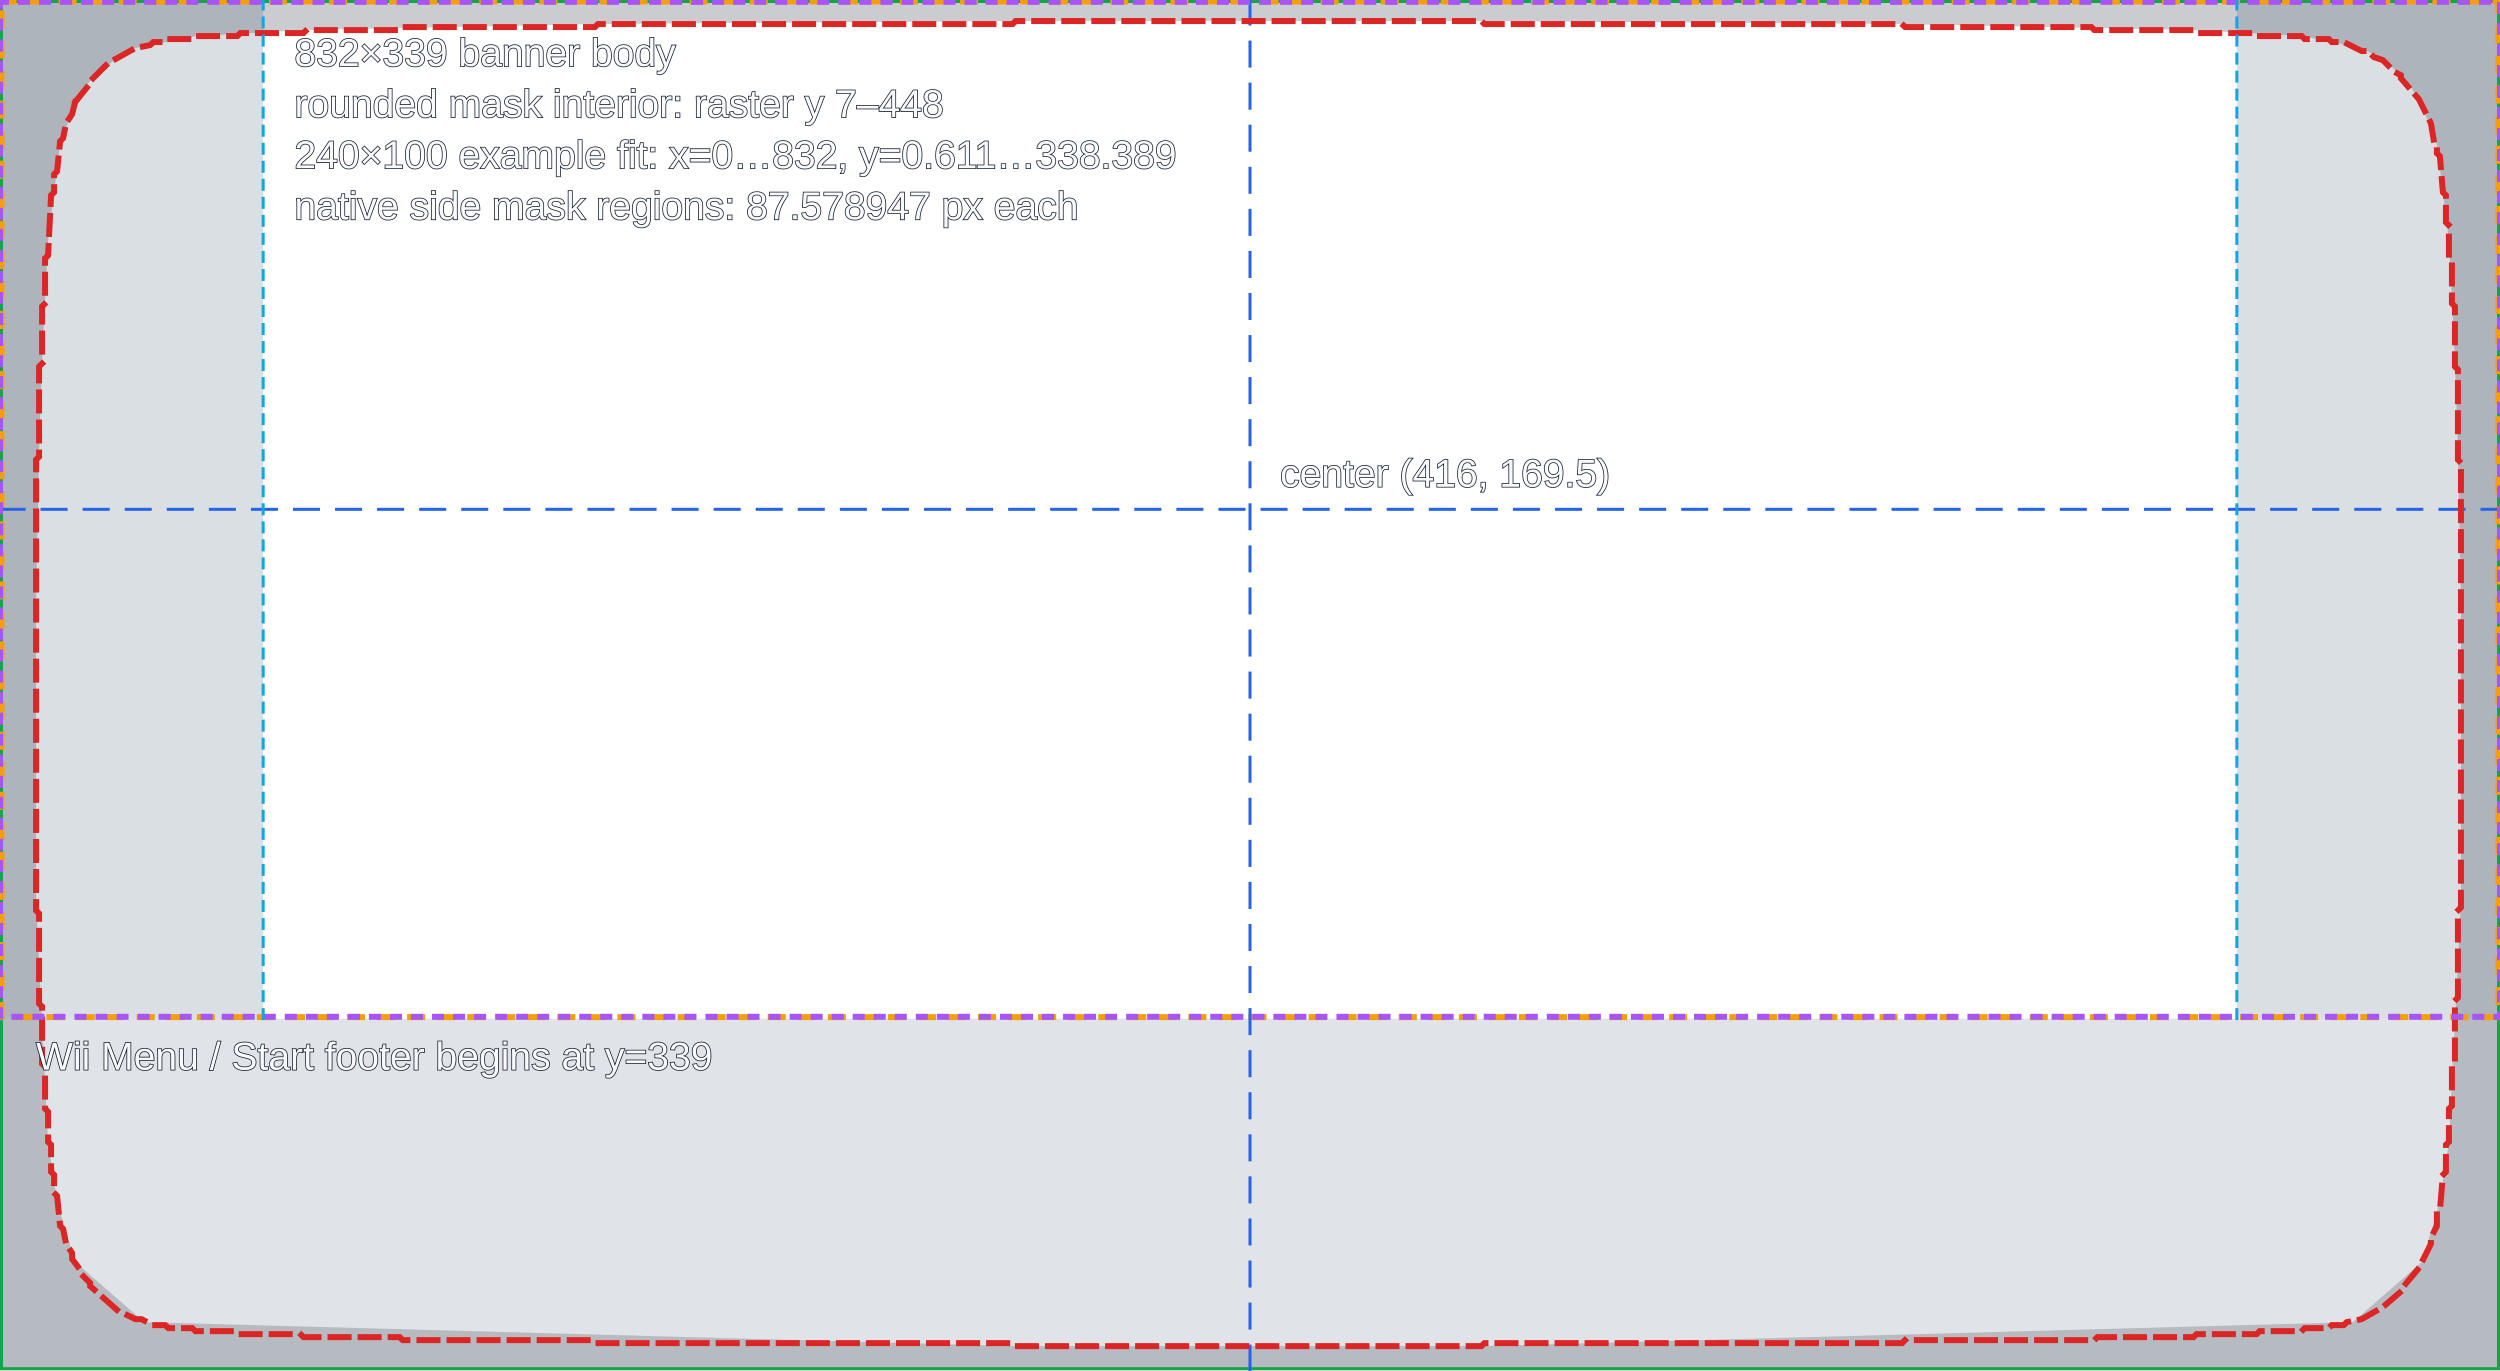
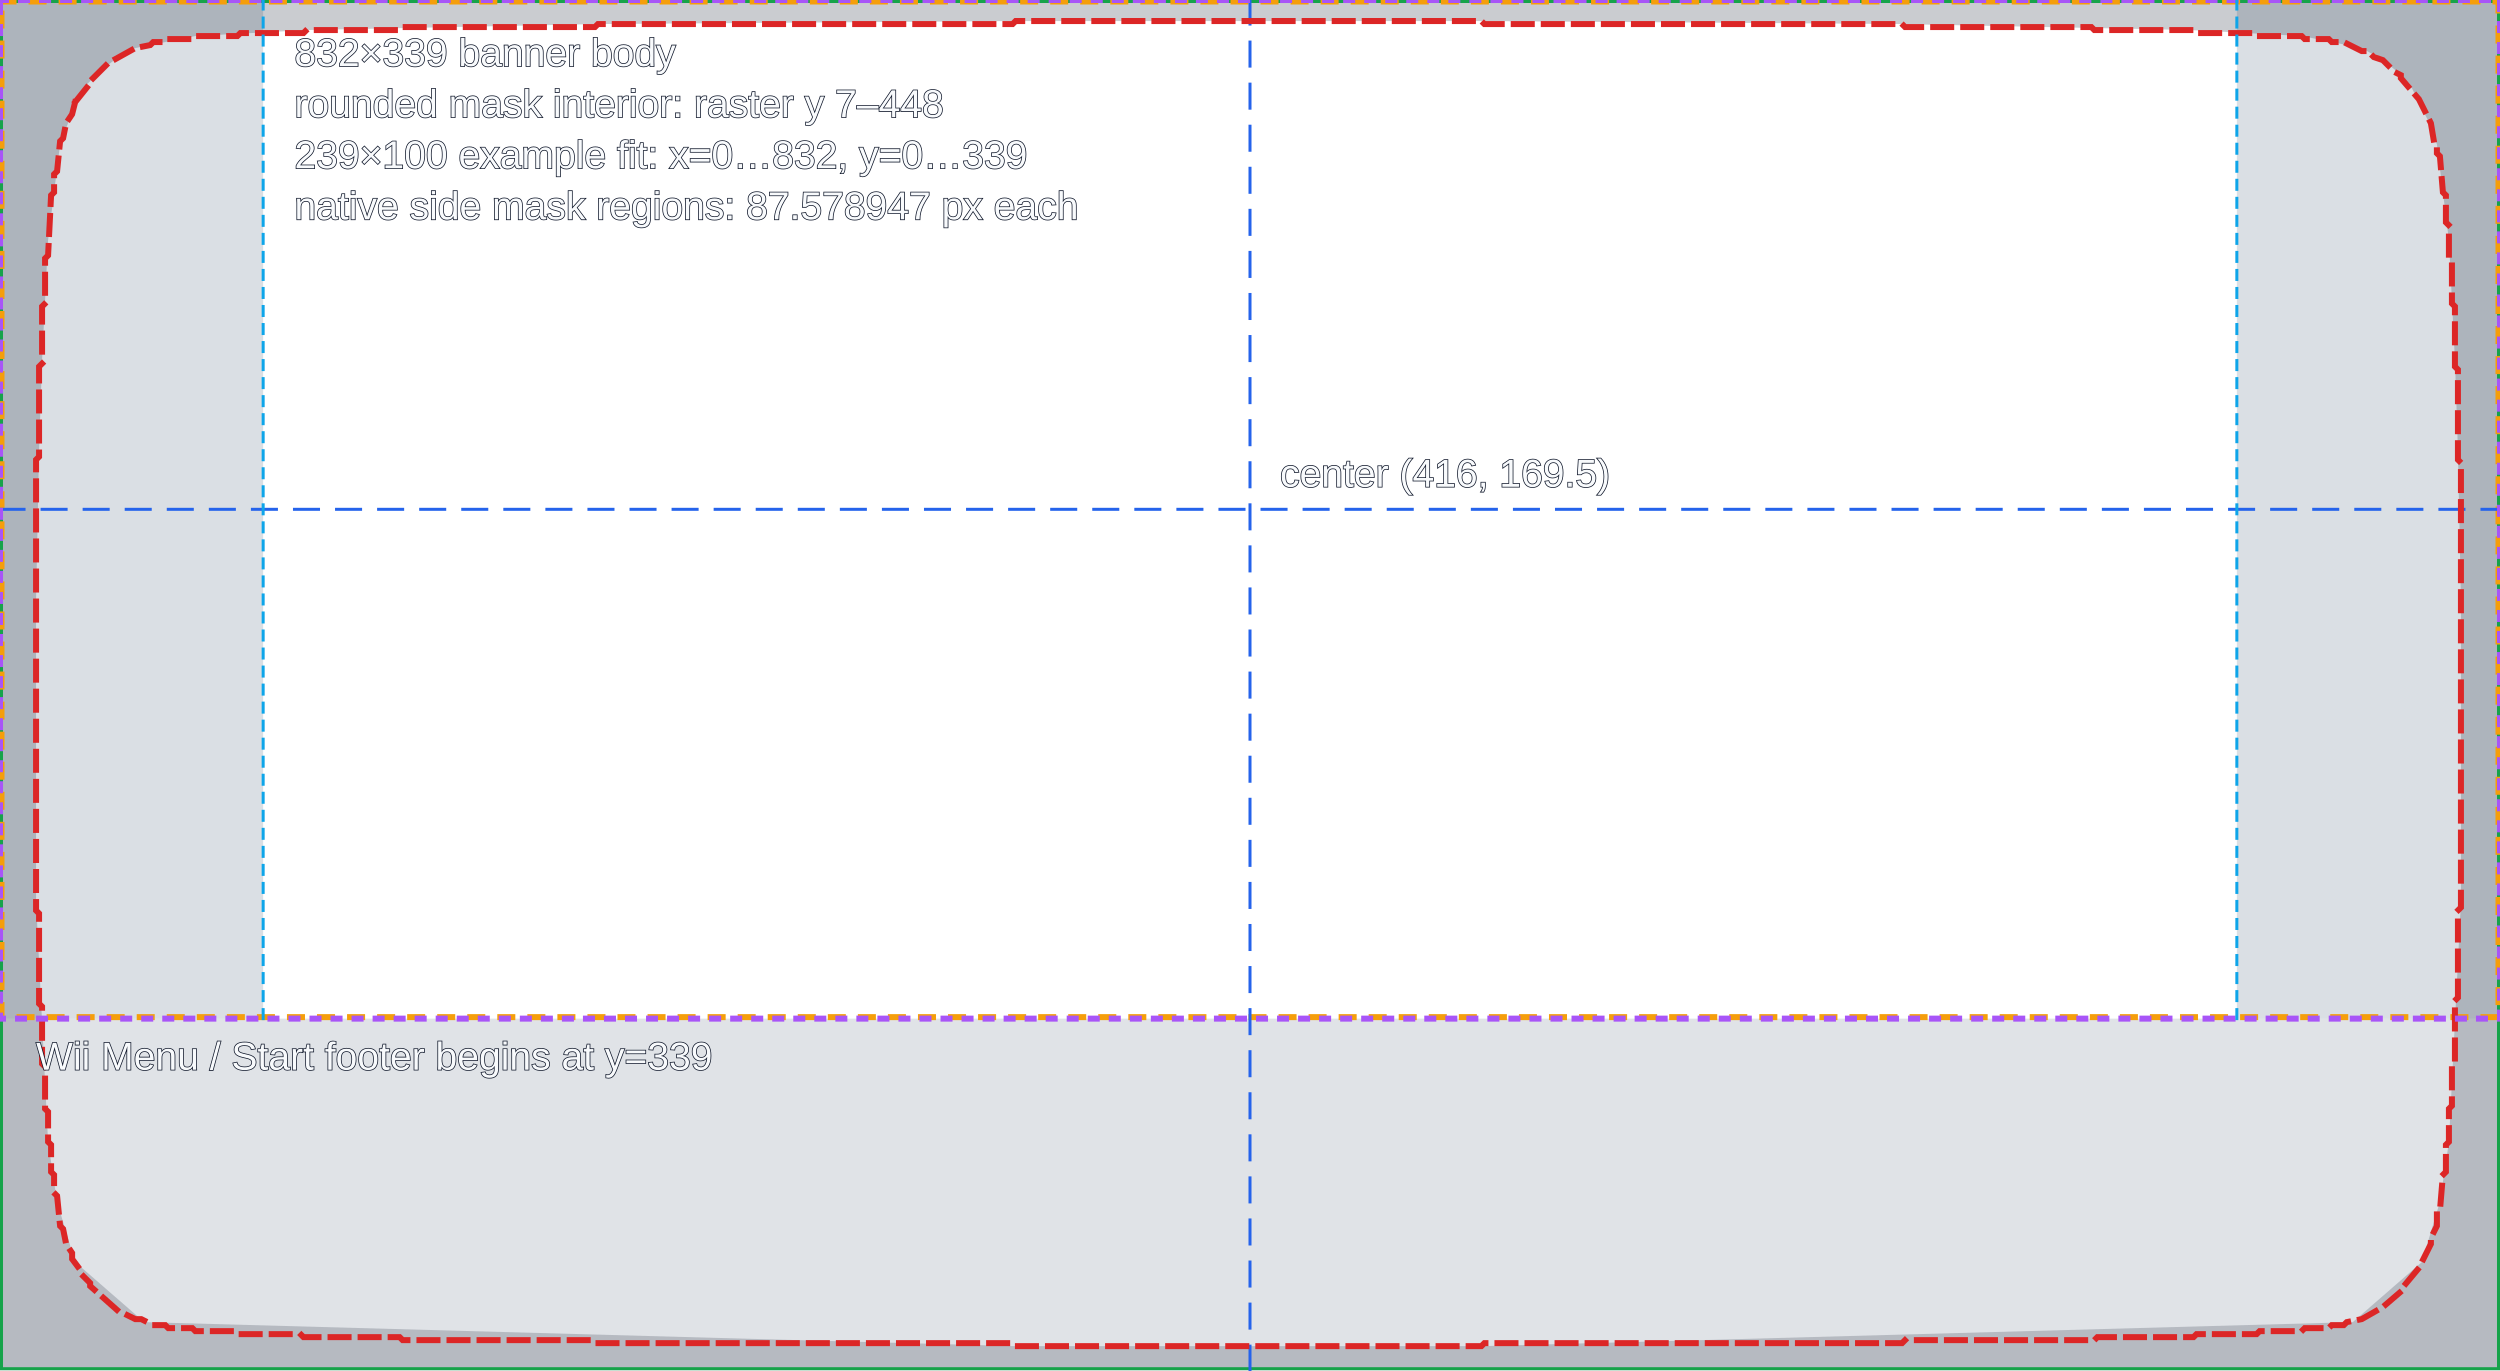
<svg xmlns="http://www.w3.org/2000/svg" width="832" height="456" viewBox="0 0 832 456">
  <path d="M0 0H832V456H0Z M 338,7 199,8 102,10 65,12 45,16 38,20 33,24 29,28 27,32 23,40 20,48 19,56 18,64 16,80 15,100 14,120 13,150 12,200 12,300 14,340 15,360 16,380 19,400 25,420 48,440 338,448 493,448 783,440 806,420 812,400 815,380 816,360 817,340 819,300 819,200 818,150 817,120 816,100 815,80 813,64 812,56 811,48 808,40 804,32 802,28 798,24 793,20 786,16 766,12 729,10 632,8 493,7 Z" fill="#0f172a" fill-opacity="0.22" fill-rule="evenodd" />
  <rect x="0" y="339" width="832" height="117" fill="#64748b" fill-opacity="0.2" />
  <rect x="0" y="0" width="87.579" height="339" fill="#173657" fill-opacity="0.16" />
  <rect x="744.421" y="0" width="87.579" height="339" fill="#173657" fill-opacity="0.16" />
  <g fill="none" stroke-linecap="square">
    <rect x="0.5" y="0.5" width="831" height="455" stroke="#16a34a" stroke-width="1" />
    <rect x="0.5" y="0.5" width="831" height="338" stroke="#f59e0b" stroke-width="2" stroke-dasharray="4 6" />
    <path d="M416 0V456M0 169.5H832" stroke="#2563eb" stroke-width="1" stroke-dasharray="8 6" />
    <path d="M 25,34 24,38 22,41 21,46 20,47 19,57 18,58 18,64 17,65 16,85 15,86 15,101 14,102 14,121 13,122 13,152 12,153 12,303 13,304 13,334 14,335 14,354 15,355 15,369 16,370 16,380 17,381 17,390 18,391 18,397 19,398 20,408 21,409 22,414 24,417 24,419 27,423 27,424 30,427 30,428 39,436 45,439 47,439 51,441 55,441 56,442 64,442 65,443 79,443 80,444 100,444 101,445 133,445 134,446 197,446 198,447 337,447 338,448 493,448 494,447 633,447 634,446 697,446 698,445 730,445 731,444 751,444 752,443 766,443 767,442 775,442 776,441 780,441 781,440 786,439 793,435 800,429 800,428 805,422 809,414 809,412 811,408 811,404 812,403 813,391 814,390 814,381 815,380 815,369 816,368 816,354 817,353 817,333 818,332 818,303 819,302 819,154 818,153 818,123 817,122 817,102 816,101 816,87 815,86 815,75 814,74 814,65 813,64 812,52 811,51 811,48 810,47 809,41 805,33 799,26 799,25 797,24 793,20 790,19 788,17 786,17 780,14 776,14 775,13 767,13 766,12 752,12 751,11 730,11 729,10 697,10 696,9 634,9 633,8 494,8 493,7 338,7 337,8 199,8 198,9 135,9 134,10 102,10 101,11 80,11 79,12 65,12 64,13 56,13 55,14 51,14 50,15 45,16 36,21 29,28 29,29 Z" stroke="#dc2626" stroke-width="2" stroke-dasharray="6 4" />
-     <rect x="0" y="0.611" width="832" height="337.778" stroke="#a855f7" stroke-width="2" stroke-dasharray="2 5" />
+     <rect x="0" y="0" width="832" height="339" stroke="#a855f7" stroke-width="2" stroke-dasharray="2 5" />
    <path d="M87.579 0V339M744.421 0V339" stroke="#0ea5e9" stroke-width="1" stroke-dasharray="3 3" />
  </g>
  <g fill="#f8fafc" stroke="#0f172a" stroke-width="0.5" paint-order="stroke" font-family="Arial, sans-serif" font-size="13">
    <text x="98" y="22">832×339 banner body</text>
    <text x="98" y="39">rounded mask interior: raster y 7–448</text>
-     <text x="98" y="56">240×100 example fit: x=0…832, y=0.611…338.389</text>
+     <text x="98" y="56">239×100 example fit: x=0…832, y=0…339</text>
    <text x="98" y="73">native side mask regions: 87.578947 px each</text>
    <text x="426" y="162">center (416, 169.5)</text>
    <text x="12" y="356">Wii Menu / Start footer begins at y=339</text>
  </g>
</svg>
